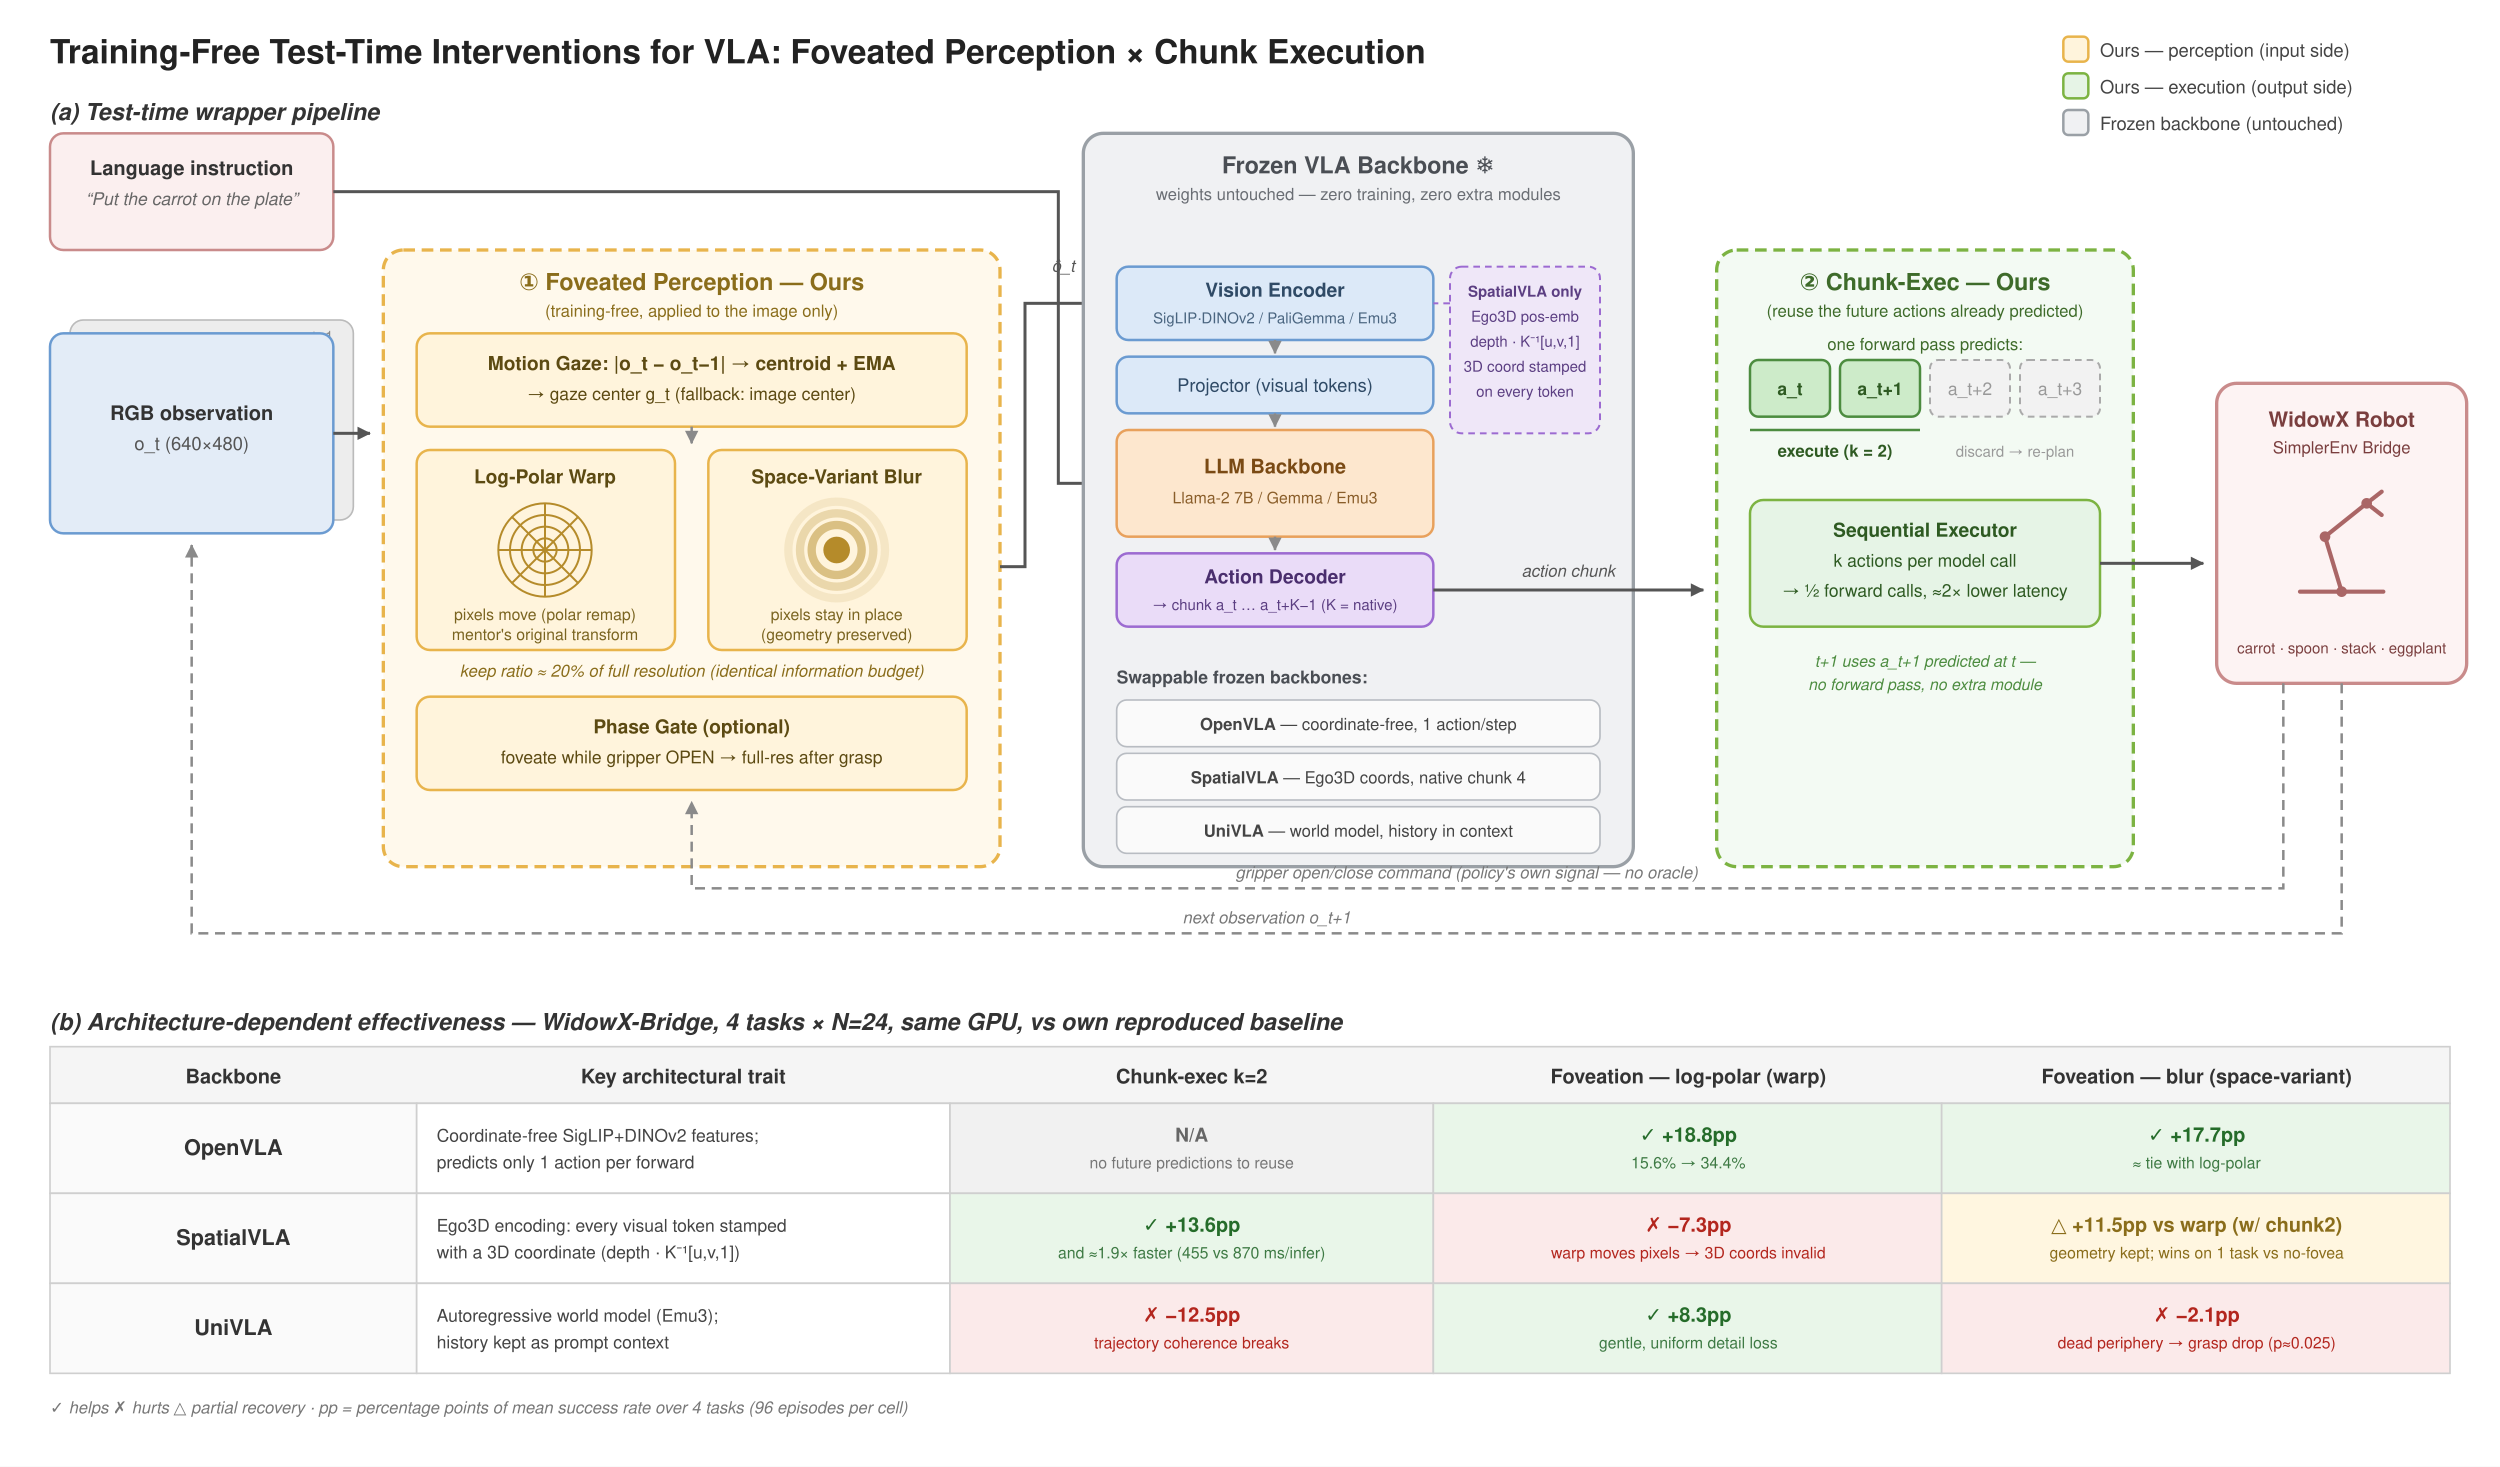
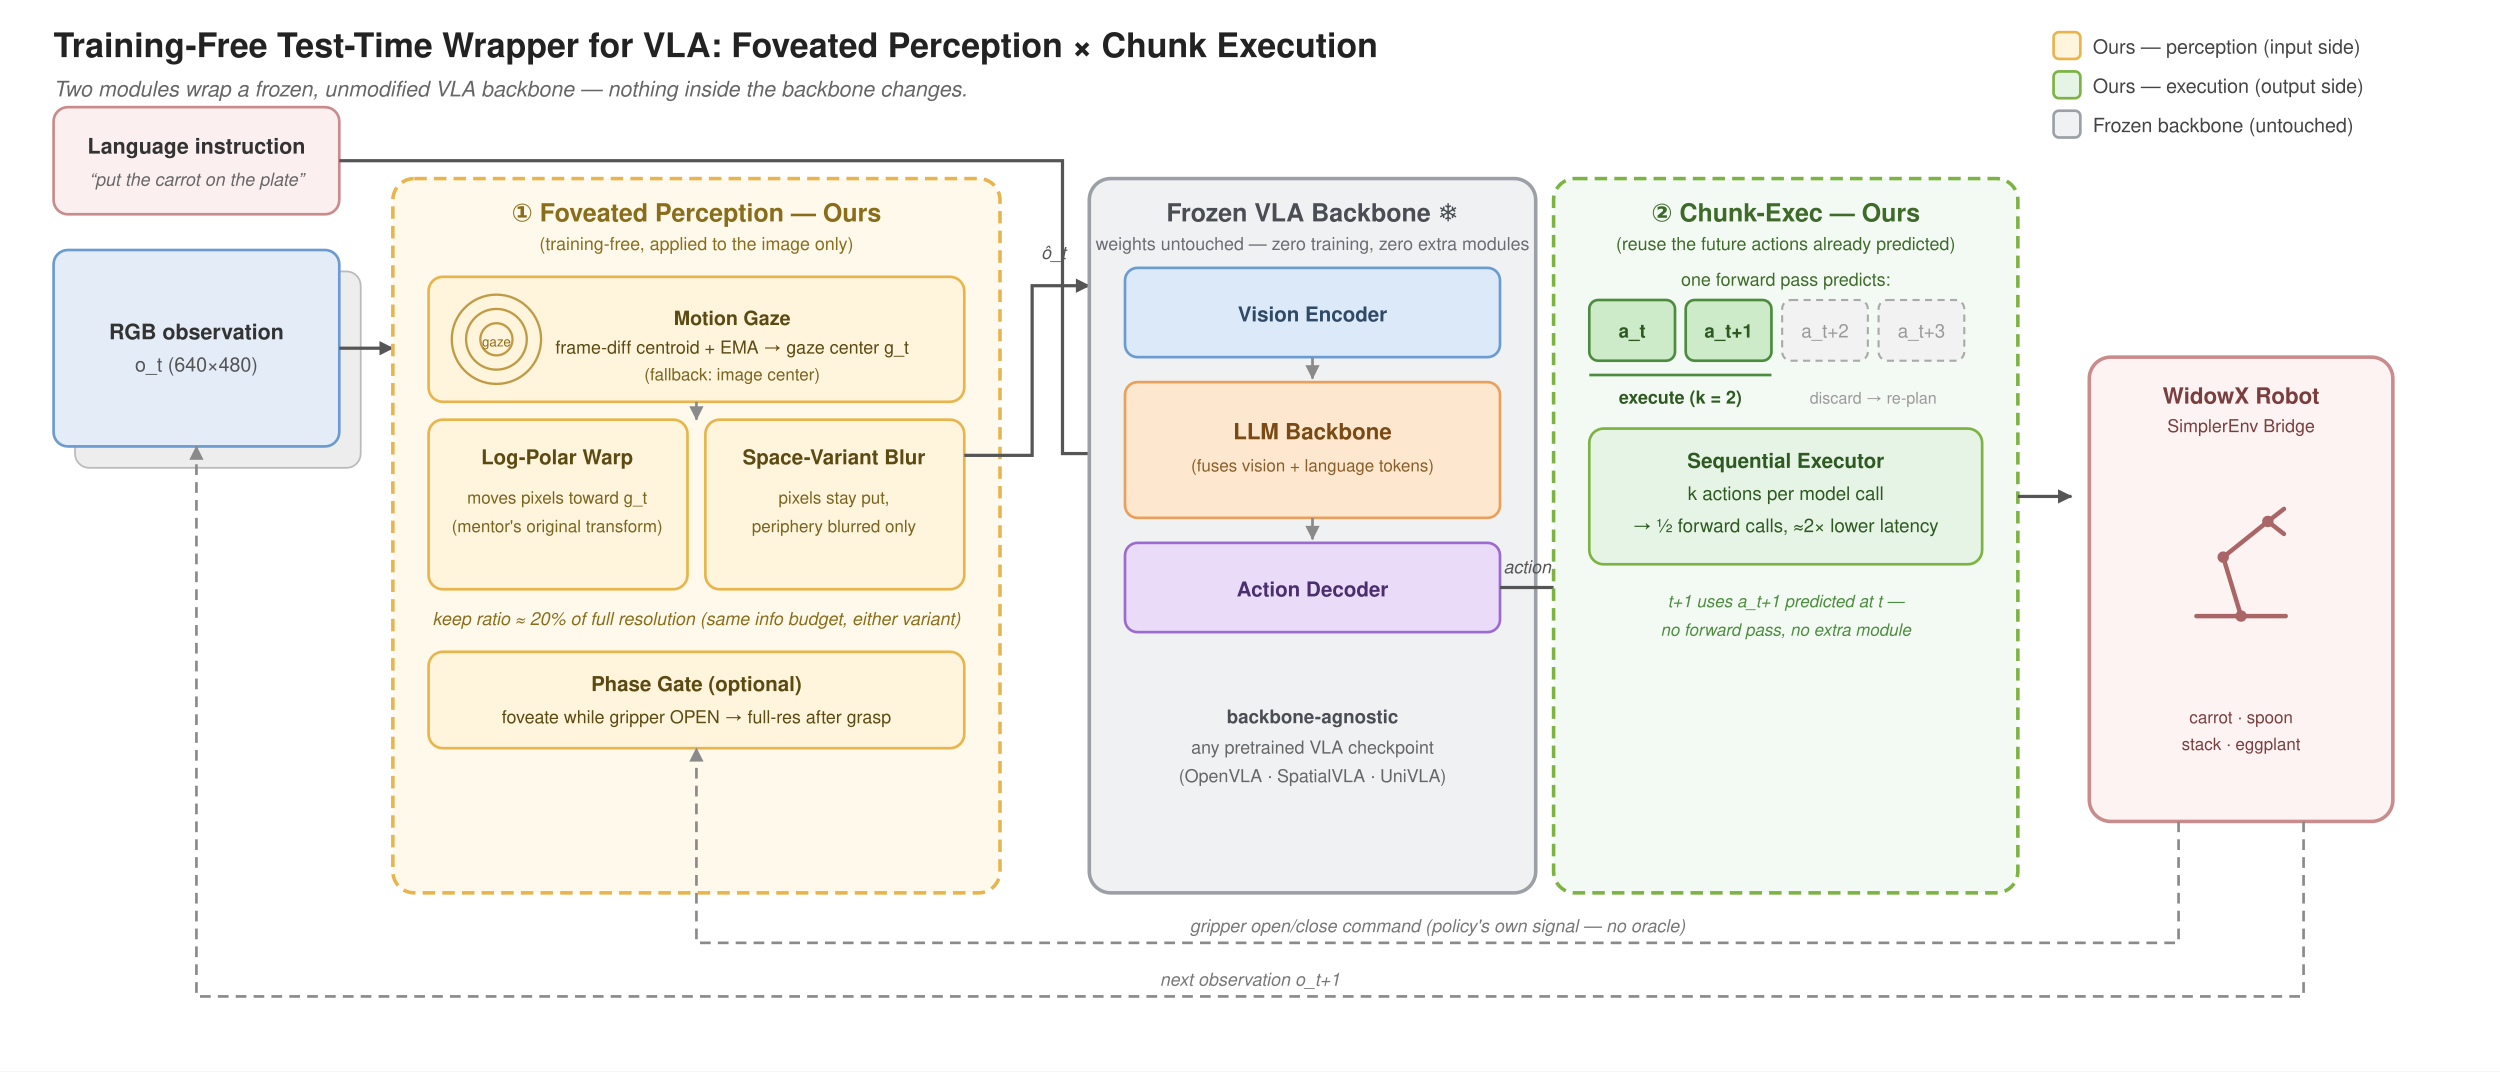
- <svg xmlns="http://www.w3.org/2000/svg" width="1500" height="880" viewBox="0 0 1500 880" font-family="Helvetica Neue, Helvetica, Arial, sans-serif">
+ <svg xmlns="http://www.w3.org/2000/svg" width="1400" height="600" viewBox="0 0 1400 600" font-family="Helvetica Neue, Helvetica, Arial, sans-serif">
  <defs>
    <marker id="arw" markerWidth="10" markerHeight="8" refX="7.5" refY="4" orient="auto" markerUnits="userSpaceOnUse">
      <path d="M0,0 L8,4 L0,8 z" fill="#555" />
    </marker>
    <marker id="arwG" markerWidth="10" markerHeight="8" refX="7.5" refY="4" orient="auto" markerUnits="userSpaceOnUse">
      <path d="M0,0 L8,4 L0,8 z" fill="#8a8a8a" />
    </marker>
  </defs>
-   <rect x="0" y="0" width="1500" height="880" fill="#ffffff" />
-   <text x="30" y="38" font-size="20" font-weight="bold" fill="#222">Training-Free Test-Time Interventions for VLA: Foveated Perception × Chunk Execution</text>
-   <rect x="1238" y="22" width="15" height="15" rx="3" fill="#FFF4DC" stroke="#E8B44C" stroke-width="1.5" />
-   <text x="1260" y="34" font-size="11" fill="#444">Ours — perception (input side)</text>
-   <rect x="1238" y="44" width="15" height="15" rx="3" fill="#E6F4E6" stroke="#7CB342" stroke-width="1.5" />
-   <text x="1260" y="56" font-size="11" fill="#444">Ours — execution (output side)</text>
-   <rect x="1238" y="66" width="15" height="15" rx="3" fill="#F0F1F3" stroke="#9AA0A6" stroke-width="1.5" />
-   <text x="1260" y="78" font-size="11" fill="#444">Frozen backbone (untouched)</text>
-   <text x="30" y="72" font-size="14" font-weight="bold" font-style="italic" fill="#333">(a) Test-time wrapper pipeline</text>
-   <rect x="30" y="80" width="170" height="70" rx="8" fill="#FBEFEF" stroke="#C98B8B" stroke-width="1.5" />
-   <text x="115" y="105" font-size="12" font-weight="bold" fill="#333" text-anchor="middle">Language instruction</text>
-   <text x="115" y="123" font-size="10.5" font-style="italic" fill="#666" text-anchor="middle">“Put the carrot on the plate”</text>
-   <rect x="42" y="192" width="170" height="120" rx="8" fill="#EDEDED" stroke="#BBB" stroke-width="1" />
-   <text x="200" y="205" font-size="9" fill="#888" text-anchor="end">o_t−1</text>
-   <rect x="30" y="200" width="170" height="120" rx="8" fill="#E3ECF7" stroke="#6B9BD1" stroke-width="1.5" />
-   <text x="115" y="252" font-size="12" font-weight="bold" fill="#333" text-anchor="middle">RGB observation</text>
-   <text x="115" y="270" font-size="11" fill="#555" text-anchor="middle">o_t (640×480)</text>
-   <path d="M200,115 L635,115 L635,290 L662,290" fill="none" stroke="#555" stroke-width="1.8" marker-end="url(#arw)" />
-   <path d="M200,260 L222,260" fill="none" stroke="#555" stroke-width="1.8" marker-end="url(#arw)" />
-   <rect x="230" y="150" width="370" height="370" rx="12" fill="#FFF9EC" stroke="#E8B44C" stroke-width="2" stroke-dasharray="7 4" />
-   <text x="415" y="174" font-size="14" font-weight="bold" fill="#8A6D1B" text-anchor="middle">① Foveated Perception — Ours</text>
-   <text x="415" y="190" font-size="10" fill="#8A6D1B" text-anchor="middle">(training-free, applied to the image only)</text>
-   <rect x="250" y="200" width="330" height="56" rx="8" fill="#FFF4DC" stroke="#E8B44C" stroke-width="1.5" />
-   <text x="415" y="222" font-size="11.5" font-weight="bold" fill="#5C4A12" text-anchor="middle">Motion Gaze:  |o_t − o_t−1| → centroid + EMA</text>
-   <text x="415" y="240" font-size="10.5" fill="#5C4A12" text-anchor="middle">→ gaze center g_t   (fallback: image center)</text>
-   <path d="M415,256 L415,266" fill="none" stroke="#8a8a8a" stroke-width="1.5" marker-end="url(#arwG)" />
-   <rect x="250" y="270" width="155" height="120" rx="8" fill="#FFF4DC" stroke="#E8B44C" stroke-width="1.5" />
-   <text x="327" y="290" font-size="11.5" font-weight="bold" fill="#5C4A12" text-anchor="middle">Log-Polar Warp</text>
-   <g stroke="#B58B2A" stroke-width="1.2" fill="none">
-     <circle cx="327" cy="330" r="7" />
-     <circle cx="327" cy="330" r="14" />
-     <circle cx="327" cy="330" r="21" />
-     <circle cx="327" cy="330" r="28" />
-     <line x1="327" y1="302" x2="327" y2="358" />
-     <line x1="299" y1="330" x2="355" y2="330" />
-     <line x1="307" y1="310" x2="347" y2="350" />
-     <line x1="347" y1="310" x2="307" y2="350" />
+   <rect x="0" y="0" width="1400" height="600" fill="#ffffff" />
+   <text x="30" y="32" font-size="19" font-weight="bold" fill="#222">Training-Free Test-Time Wrapper for VLA: Foveated Perception × Chunk Execution</text>
+   <text x="30" y="54" font-size="12" font-style="italic" fill="#666">Two modules wrap a frozen, unmodified VLA backbone — nothing inside the backbone changes.</text>
+   <rect x="1150" y="18" width="15" height="15" rx="3" fill="#FFF4DC" stroke="#E8B44C" stroke-width="1.5" />
+   <text x="1172" y="30" font-size="11" fill="#444">Ours — perception (input side)</text>
+   <rect x="1150" y="40" width="15" height="15" rx="3" fill="#E6F4E6" stroke="#7CB342" stroke-width="1.5" />
+   <text x="1172" y="52" font-size="11" fill="#444">Ours — execution (output side)</text>
+   <rect x="1150" y="62" width="15" height="15" rx="3" fill="#F0F1F3" stroke="#9AA0A6" stroke-width="1.5" />
+   <text x="1172" y="74" font-size="11" fill="#444">Frozen backbone (untouched)</text>
+   <rect x="30" y="60" width="160" height="60" rx="8" fill="#FBEFEF" stroke="#C98B8B" stroke-width="1.5" />
+   <text x="110" y="86" font-size="12" font-weight="bold" fill="#333" text-anchor="middle">Language instruction</text>
+   <text x="110" y="104" font-size="10" font-style="italic" fill="#666" text-anchor="middle">“put the carrot on the plate”</text>
+   <rect x="42" y="152" width="160" height="110" rx="8" fill="#EDEDED" stroke="#BBB" stroke-width="1" />
+   <text x="192" y="164" font-size="9" fill="#888" text-anchor="end">o_t−1</text>
+   <rect x="30" y="140" width="160" height="110" rx="8" fill="#E3ECF7" stroke="#6B9BD1" stroke-width="1.5" />
+   <text x="110" y="190" font-size="12" font-weight="bold" fill="#333" text-anchor="middle">RGB observation</text>
+   <text x="110" y="208" font-size="11" fill="#555" text-anchor="middle">o_t (640×480)</text>
+   <path d="M190,90 L595,90 L595,254 L630,254" fill="none" stroke="#555" stroke-width="1.8" marker-end="url(#arw)" />
+   <path d="M190,195 L220,195" fill="none" stroke="#555" stroke-width="1.8" marker-end="url(#arw)" />
+   <rect x="220" y="100" width="340" height="400" rx="12" fill="#FFF9EC" stroke="#E8B44C" stroke-width="2" stroke-dasharray="7 4" />
+   <text x="390" y="124" font-size="14" font-weight="bold" fill="#8A6D1B" text-anchor="middle">① Foveated Perception — Ours</text>
+   <text x="390" y="140" font-size="10" fill="#8A6D1B" text-anchor="middle">(training-free, applied to the image only)</text>
+   <rect x="240" y="155" width="300" height="70" rx="8" fill="#FFF4DC" stroke="#E8B44C" stroke-width="1.5" />
+   <g stroke="#B58B2A" stroke-width="1.3" fill="none" opacity="0.85">
+     <circle cx="278" cy="190" r="9" />
+     <circle cx="278" cy="190" r="17" />
+     <circle cx="278" cy="190" r="25" />
  </g>
-   <text x="327" y="372" font-size="9.5" fill="#7A6420" text-anchor="middle">pixels move (polar remap)</text>
-   <text x="327" y="384" font-size="9.5" fill="#7A6420" text-anchor="middle">mentor's original transform</text>
-   <rect x="425" y="270" width="155" height="120" rx="8" fill="#FFF4DC" stroke="#E8B44C" stroke-width="1.5" />
-   <text x="502" y="290" font-size="11.5" font-weight="bold" fill="#5C4A12" text-anchor="middle">Space-Variant Blur</text>
-   <circle cx="502" cy="330" r="8" fill="#B58B2A" />
-   <circle cx="502" cy="330" r="15" fill="none" stroke="#B58B2A" stroke-width="5" opacity="0.5" />
-   <circle cx="502" cy="330" r="22" fill="none" stroke="#B58B2A" stroke-width="5" opacity="0.28" />
-   <circle cx="502" cy="330" r="29" fill="none" stroke="#B58B2A" stroke-width="5" opacity="0.13" />
-   <text x="502" y="372" font-size="9.5" fill="#7A6420" text-anchor="middle">pixels stay in place</text>
-   <text x="502" y="384" font-size="9.5" fill="#7A6420" text-anchor="middle">(geometry preserved)</text>
-   <text x="415" y="406" font-size="10" font-style="italic" fill="#8A6D1B" text-anchor="middle">keep ratio ≈ 20% of full resolution (identical information budget)</text>
-   <rect x="250" y="418" width="330" height="56" rx="8" fill="#FFF4DC" stroke="#E8B44C" stroke-width="1.5" />
-   <text x="415" y="440" font-size="11.5" font-weight="bold" fill="#5C4A12" text-anchor="middle">Phase Gate (optional)</text>
-   <text x="415" y="458" font-size="10.5" fill="#5C4A12" text-anchor="middle">foveate while gripper OPEN → full-res after grasp</text>
-   <path d="M600,340 L615,340 L615,182 L662,182" fill="none" stroke="#555" stroke-width="1.8" marker-end="url(#arw)" />
-   <text x="631" y="163" font-size="10" font-style="italic" fill="#555">ô_t</text>
-   <rect x="650" y="80" width="330" height="440" rx="12" fill="#F0F1F3" stroke="#9AA0A6" stroke-width="2" />
-   <text x="815" y="104" font-size="14" font-weight="bold" fill="#4A4E54" text-anchor="middle">Frozen VLA Backbone ❄</text>
-   <text x="815" y="120" font-size="10" fill="#6A6E74" text-anchor="middle">weights untouched — zero training, zero extra modules</text>
-   <rect x="670" y="160" width="190" height="44" rx="7" fill="#DCE9F8" stroke="#6B9BD1" stroke-width="1.5" />
-   <text x="765" y="178" font-size="11.5" font-weight="bold" fill="#2F4A66" text-anchor="middle">Vision Encoder</text>
-   <text x="765" y="194" font-size="9" fill="#4A6580" text-anchor="middle">SigLIP·DINOv2 / PaliGemma / Emu3</text>
-   <rect x="870" y="160" width="90" height="100" rx="7" fill="#EFE7F8" stroke="#9C6BD1" stroke-width="1.2" stroke-dasharray="4 3" />
-   <text x="915" y="178" font-size="9" font-weight="bold" fill="#5B3E82" text-anchor="middle">SpatialVLA only</text>
-   <text x="915" y="193" font-size="9" fill="#5B3E82" text-anchor="middle">Ego3D pos-emb</text>
-   <text x="915" y="208" font-size="9" fill="#5B3E82" text-anchor="middle">depth · K⁻¹[u,v,1]</text>
-   <text x="915" y="223" font-size="9" fill="#5B3E82" text-anchor="middle">3D coord stamped</text>
-   <text x="915" y="238" font-size="9" fill="#5B3E82" text-anchor="middle">on every token</text>
-   <line x1="870" y1="182" x2="860" y2="182" stroke="#9C6BD1" stroke-width="1.2" stroke-dasharray="4 3" />
-   <path d="M765,204 L765,212" fill="none" stroke="#8a8a8a" stroke-width="1.5" marker-end="url(#arwG)" />
-   <rect x="670" y="214" width="190" height="34" rx="7" fill="#DCE9F8" stroke="#6B9BD1" stroke-width="1.5" />
-   <text x="765" y="235" font-size="11" fill="#2F4A66" text-anchor="middle">Projector (visual tokens)</text>
-   <path d="M765,248 L765,256" fill="none" stroke="#8a8a8a" stroke-width="1.5" marker-end="url(#arwG)" />
-   <rect x="670" y="258" width="190" height="64" rx="7" fill="#FDE7CE" stroke="#E8A15C" stroke-width="1.5" />
-   <text x="765" y="284" font-size="12" font-weight="bold" fill="#7A4A14" text-anchor="middle">LLM Backbone</text>
-   <text x="765" y="302" font-size="9.5" fill="#8A5E2A" text-anchor="middle">Llama-2 7B / Gemma / Emu3</text>
-   <path d="M765,322 L765,330" fill="none" stroke="#8a8a8a" stroke-width="1.5" marker-end="url(#arwG)" />
-   <rect x="670" y="332" width="190" height="44" rx="7" fill="#EADCF8" stroke="#9C6BD1" stroke-width="1.5" />
-   <text x="765" y="350" font-size="11.5" font-weight="bold" fill="#4A2E6E" text-anchor="middle">Action Decoder</text>
-   <text x="765" y="366" font-size="9" fill="#5B3E82" text-anchor="middle">→ chunk a_t … a_t+K−1 (K = native)</text>
-   <text x="670" y="410" font-size="10.5" font-weight="bold" fill="#4A4E54">Swappable frozen backbones:</text>
-   <rect x="670" y="420" width="290" height="28" rx="6" fill="#FAFAFA" stroke="#B8BCC2" stroke-width="1" />
-   <text x="815" y="438" font-size="10" fill="#444" text-anchor="middle">
-     <tspan font-weight="bold">OpenVLA</tspan> — coordinate-free, 1 action/step</text>
-   <rect x="670" y="452" width="290" height="28" rx="6" fill="#FAFAFA" stroke="#B8BCC2" stroke-width="1" />
-   <text x="815" y="470" font-size="10" fill="#444" text-anchor="middle">
-     <tspan font-weight="bold">SpatialVLA</tspan> — Ego3D coords, native chunk 4</text>
-   <rect x="670" y="484" width="290" height="28" rx="6" fill="#FAFAFA" stroke="#B8BCC2" stroke-width="1" />
-   <text x="815" y="502" font-size="10" fill="#444" text-anchor="middle">
-     <tspan font-weight="bold">UniVLA</tspan> — world model, history in context</text>
-   <path d="M860,354 L1022,354" fill="none" stroke="#555" stroke-width="1.8" marker-end="url(#arw)" />
-   <text x="941" y="346" font-size="10" font-style="italic" fill="#555" text-anchor="middle">action chunk</text>
-   <rect x="1030" y="150" width="250" height="370" rx="12" fill="#F3FAF3" stroke="#7CB342" stroke-width="2" stroke-dasharray="7 4" />
-   <text x="1155" y="174" font-size="14" font-weight="bold" fill="#3E6B2A" text-anchor="middle">② Chunk-Exec — Ours</text>
-   <text x="1155" y="190" font-size="10" fill="#3E6B2A" text-anchor="middle">(reuse the future actions already predicted)</text>
-   <text x="1155" y="210" font-size="10" fill="#3E6B2A" text-anchor="middle">one forward pass predicts:</text>
-   <rect x="1050" y="216" width="48" height="34" rx="5" fill="#CDEBC9" stroke="#4C8C3F" stroke-width="1.5" />
-   <text x="1074" y="237" font-size="10.5" font-weight="bold" fill="#2E5A22" text-anchor="middle">a_t</text>
-   <rect x="1104" y="216" width="48" height="34" rx="5" fill="#CDEBC9" stroke="#4C8C3F" stroke-width="1.5" />
-   <text x="1128" y="237" font-size="10.5" font-weight="bold" fill="#2E5A22" text-anchor="middle">a_t+1</text>
-   <rect x="1158" y="216" width="48" height="34" rx="5" fill="#F2F2F2" stroke="#AAA" stroke-width="1.2" stroke-dasharray="4 3" />
-   <text x="1182" y="237" font-size="10.5" fill="#999" text-anchor="middle">a_t+2</text>
-   <rect x="1212" y="216" width="48" height="34" rx="5" fill="#F2F2F2" stroke="#AAA" stroke-width="1.2" stroke-dasharray="4 3" />
-   <text x="1236" y="237" font-size="10.5" fill="#999" text-anchor="middle">a_t+3</text>
-   <path d="M1050,258 L1152,258" stroke="#4C8C3F" stroke-width="1.5" fill="none" />
-   <text x="1101" y="274" font-size="10" font-weight="bold" fill="#2E5A22" text-anchor="middle">execute (k = 2)</text>
-   <text x="1209" y="274" font-size="9" fill="#999" text-anchor="middle">discard → re-plan</text>
-   <rect x="1050" y="300" width="210" height="76" rx="8" fill="#E6F4E6" stroke="#7CB342" stroke-width="1.5" />
-   <text x="1155" y="322" font-size="11.5" font-weight="bold" fill="#2E5A22" text-anchor="middle">Sequential Executor</text>
-   <text x="1155" y="340" font-size="10.5" fill="#2E5A22" text-anchor="middle">k actions per model call</text>
-   <text x="1155" y="358" font-size="10.5" fill="#2E5A22" text-anchor="middle">→ ½ forward calls, ≈2× lower latency</text>
-   <text x="1155" y="400" font-size="9.5" font-style="italic" fill="#4C8C3F" text-anchor="middle">t+1 uses a_t+1 predicted at t —</text>
-   <text x="1155" y="414" font-size="9.5" font-style="italic" fill="#4C8C3F" text-anchor="middle">no forward pass, no extra module</text>
-   <path d="M1260,338 L1322,338" fill="none" stroke="#555" stroke-width="1.8" marker-end="url(#arw)" />
-   <rect x="1330" y="230" width="150" height="180" rx="12" fill="#FDF3F3" stroke="#C98B8B" stroke-width="2" />
-   <text x="1405" y="256" font-size="12.5" font-weight="bold" fill="#7A3E3E" text-anchor="middle">WidowX Robot</text>
-   <text x="1405" y="272" font-size="10" fill="#7A3E3E" text-anchor="middle">SimplerEnv Bridge</text>
+   <text x="278" y="194" font-size="7.5" fill="#8A6D1B" text-anchor="middle">gaze</text>
+   <text x="410" y="182" font-size="11" font-weight="bold" fill="#5C4A12" text-anchor="middle">Motion Gaze</text>
+   <text x="410" y="198" font-size="10" fill="#5C4A12" text-anchor="middle">frame-diff centroid + EMA → gaze center g_t</text>
+   <text x="410" y="213" font-size="9.5" fill="#7A6420" text-anchor="middle">(fallback: image center)</text>
+   <path d="M390,225 L390,235" fill="none" stroke="#8a8a8a" stroke-width="1.5" marker-end="url(#arwG)" />
+   <rect x="240" y="235" width="145" height="95" rx="8" fill="#FFF4DC" stroke="#E8B44C" stroke-width="1.5" />
+   <text x="312" y="260" font-size="11.5" font-weight="bold" fill="#5C4A12" text-anchor="middle">Log-Polar Warp</text>
+   <text x="312" y="282" font-size="9.5" fill="#7A6420" text-anchor="middle">moves pixels toward g_t</text>
+   <text x="312" y="298" font-size="9.5" fill="#7A6420" text-anchor="middle">(mentor's original transform)</text>
+   <rect x="395" y="235" width="145" height="95" rx="8" fill="#FFF4DC" stroke="#E8B44C" stroke-width="1.5" />
+   <text x="467" y="260" font-size="11.5" font-weight="bold" fill="#5C4A12" text-anchor="middle">Space-Variant Blur</text>
+   <text x="467" y="282" font-size="9.5" fill="#7A6420" text-anchor="middle">pixels stay put,</text>
+   <text x="467" y="298" font-size="9.5" fill="#7A6420" text-anchor="middle">periphery blurred only</text>
+   <text x="390" y="350" font-size="10" font-style="italic" fill="#8A6D1B" text-anchor="middle">keep ratio ≈ 20% of full resolution (same info budget, either variant)</text>
+   <rect x="240" y="365" width="300" height="54" rx="8" fill="#FFF4DC" stroke="#E8B44C" stroke-width="1.5" />
+   <text x="390" y="387" font-size="11.5" font-weight="bold" fill="#5C4A12" text-anchor="middle">Phase Gate (optional)</text>
+   <text x="390" y="405" font-size="10" fill="#5C4A12" text-anchor="middle">foveate while gripper OPEN → full-res after grasp</text>
+   <path d="M540,255 L578,255 L578,160 L610,160" fill="none" stroke="#555" stroke-width="1.8" marker-end="url(#arw)" />
+   <text x="590" y="145" font-size="10" font-style="italic" fill="#555" text-anchor="middle">ô_t</text>
+   <rect x="610" y="100" width="250" height="400" rx="12" fill="#F0F1F3" stroke="#9AA0A6" stroke-width="2" />
+   <text x="735" y="124" font-size="14" font-weight="bold" fill="#4A4E54" text-anchor="middle">Frozen VLA Backbone ❄</text>
+   <text x="735" y="140" font-size="10" fill="#6A6E74" text-anchor="middle">weights untouched — zero training, zero extra modules</text>
+   <rect x="630" y="150" width="210" height="50" rx="7" fill="#DCE9F8" stroke="#6B9BD1" stroke-width="1.5" />
+   <text x="735" y="180" font-size="11.5" font-weight="bold" fill="#2F4A66" text-anchor="middle">Vision Encoder</text>
+   <path d="M735,200 L735,212" fill="none" stroke="#8a8a8a" stroke-width="1.5" marker-end="url(#arwG)" />
+   <rect x="630" y="214" width="210" height="76" rx="7" fill="#FDE7CE" stroke="#E8A15C" stroke-width="1.5" />
+   <text x="735" y="246" font-size="12.5" font-weight="bold" fill="#7A4A14" text-anchor="middle">LLM Backbone</text>
+   <text x="735" y="264" font-size="9.5" fill="#8A5E2A" text-anchor="middle">(fuses vision + language tokens)</text>
+   <path d="M735,290 L735,302" fill="none" stroke="#8a8a8a" stroke-width="1.5" marker-end="url(#arwG)" />
+   <rect x="630" y="304" width="210" height="50" rx="7" fill="#EADCF8" stroke="#9C6BD1" stroke-width="1.5" />
+   <text x="735" y="334" font-size="11.5" font-weight="bold" fill="#4A2E6E" text-anchor="middle">Action Decoder</text>
+   <text x="735" y="405" font-size="10.5" font-weight="bold" fill="#4A4E54" text-anchor="middle">backbone-agnostic</text>
+   <text x="735" y="422" font-size="10" fill="#666" text-anchor="middle">any pretrained VLA checkpoint</text>
+   <text x="735" y="438" font-size="10" fill="#666" text-anchor="middle">(OpenVLA · SpatialVLA · UniVLA)</text>
+   <path d="M840,329 L900,329" fill="none" stroke="#555" stroke-width="1.8" marker-end="url(#arw)" />
+   <text x="870" y="321" font-size="10" font-style="italic" fill="#555" text-anchor="middle">action chunk</text>
+   <rect x="870" y="100" width="260" height="400" rx="12" fill="#F3FAF3" stroke="#7CB342" stroke-width="2" stroke-dasharray="7 4" />
+   <text x="1000" y="124" font-size="14" font-weight="bold" fill="#3E6B2A" text-anchor="middle">② Chunk-Exec — Ours</text>
+   <text x="1000" y="140" font-size="10" fill="#3E6B2A" text-anchor="middle">(reuse the future actions already predicted)</text>
+   <text x="1000" y="160" font-size="10" fill="#3E6B2A" text-anchor="middle">one forward pass predicts:</text>
+   <rect x="890" y="168" width="48" height="34" rx="5" fill="#CDEBC9" stroke="#4C8C3F" stroke-width="1.5" />
+   <text x="914" y="189" font-size="10.5" font-weight="bold" fill="#2E5A22" text-anchor="middle">a_t</text>
+   <rect x="944" y="168" width="48" height="34" rx="5" fill="#CDEBC9" stroke="#4C8C3F" stroke-width="1.5" />
+   <text x="968" y="189" font-size="10.5" font-weight="bold" fill="#2E5A22" text-anchor="middle">a_t+1</text>
+   <rect x="998" y="168" width="48" height="34" rx="5" fill="#F2F2F2" stroke="#AAA" stroke-width="1.2" stroke-dasharray="4 3" />
+   <text x="1022" y="189" font-size="10.5" fill="#999" text-anchor="middle">a_t+2</text>
+   <rect x="1052" y="168" width="48" height="34" rx="5" fill="#F2F2F2" stroke="#AAA" stroke-width="1.2" stroke-dasharray="4 3" />
+   <text x="1076" y="189" font-size="10.5" fill="#999" text-anchor="middle">a_t+3</text>
+   <path d="M890,210 L992,210" stroke="#4C8C3F" stroke-width="1.5" fill="none" />
+   <text x="941" y="226" font-size="10" font-weight="bold" fill="#2E5A22" text-anchor="middle">execute (k = 2)</text>
+   <text x="1049" y="226" font-size="9" fill="#999" text-anchor="middle">discard → re-plan</text>
+   <rect x="890" y="240" width="220" height="76" rx="8" fill="#E6F4E6" stroke="#7CB342" stroke-width="1.5" />
+   <text x="1000" y="262" font-size="11.5" font-weight="bold" fill="#2E5A22" text-anchor="middle">Sequential Executor</text>
+   <text x="1000" y="280" font-size="10.5" fill="#2E5A22" text-anchor="middle">k actions per model call</text>
+   <text x="1000" y="298" font-size="10.5" fill="#2E5A22" text-anchor="middle">→ ½ forward calls, ≈2× lower latency</text>
+   <text x="1000" y="340" font-size="9.5" font-style="italic" fill="#4C8C3F" text-anchor="middle">t+1 uses a_t+1 predicted at t —</text>
+   <text x="1000" y="356" font-size="9.5" font-style="italic" fill="#4C8C3F" text-anchor="middle">no forward pass, no extra module</text>
+   <path d="M1130,278 L1160,278" fill="none" stroke="#555" stroke-width="1.8" marker-end="url(#arw)" />
+   <rect x="1170" y="200" width="170" height="260" rx="12" fill="#FDF3F3" stroke="#C98B8B" stroke-width="2" />
+   <text x="1255" y="226" font-size="12.5" font-weight="bold" fill="#7A3E3E" text-anchor="middle">WidowX Robot</text>
+   <text x="1255" y="242" font-size="10" fill="#7A3E3E" text-anchor="middle">SimplerEnv Bridge</text>
  <g stroke="#A66" stroke-width="2.5" fill="none" stroke-linecap="round">
-     <line x1="1380" y1="355" x2="1430" y2="355" />
-     <path d="M1405,355 L1395,322 L1420,302" />
-     <path d="M1420,302 L1429,295" />
-     <path d="M1420,302 L1429,309" />
+     <line x1="1230" y1="345" x2="1280" y2="345" />
+     <path d="M1255,345 L1245,312 L1270,292" />
+     <path d="M1270,292 L1279,285" />
+     <path d="M1270,292 L1279,299" />
  </g>
-   <circle cx="1405" cy="355" r="3.2" fill="#A66" />
-   <circle cx="1395" cy="322" r="3.2" fill="#A66" />
-   <circle cx="1420" cy="302" r="3.2" fill="#A66" />
-   <text x="1405" y="392" font-size="9" fill="#7A3E3E" text-anchor="middle">carrot · spoon · stack · eggplant</text>
-   <path d="M1370,410 L1370,533 L415,533 L415,481" fill="none" stroke="#8a8a8a" stroke-width="1.5" stroke-dasharray="6 4" marker-end="url(#arwG)" />
-   <text x="880" y="527" font-size="10" font-style="italic" fill="#777" text-anchor="middle">gripper open/close command (policy's own signal — no oracle)</text>
-   <path d="M1405,410 L1405,560 L115,560 L115,327" fill="none" stroke="#8a8a8a" stroke-width="1.5" stroke-dasharray="6 4" marker-end="url(#arwG)" />
-   <text x="760" y="554" font-size="10" font-style="italic" fill="#777" text-anchor="middle">next observation o_t+1</text>
-   <text x="30" y="618" font-size="14" font-weight="bold" font-style="italic" fill="#333">(b) Architecture-dependent effectiveness — WidowX-Bridge, 4 tasks × N=24, same GPU, vs own reproduced baseline</text>
-   <rect x="30" y="628" width="1440" height="34" fill="#F5F5F5" stroke="#CFCFCF" />
-   <text x="140" y="650" font-size="12" font-weight="bold" fill="#333" text-anchor="middle">Backbone</text>
-   <text x="410" y="650" font-size="12" font-weight="bold" fill="#333" text-anchor="middle">Key architectural trait</text>
-   <text x="715" y="650" font-size="12" font-weight="bold" fill="#333" text-anchor="middle">Chunk-exec k=2</text>
-   <text x="1013" y="650" font-size="12" font-weight="bold" fill="#333" text-anchor="middle">Foveation — log-polar (warp)</text>
-   <text x="1318" y="650" font-size="12" font-weight="bold" fill="#333" text-anchor="middle">Foveation — blur (space-variant)</text>
-   <rect x="30" y="662" width="220" height="54" fill="#FAFAFA" stroke="#CFCFCF" />
-   <rect x="250" y="662" width="320" height="54" fill="#FFFFFF" stroke="#CFCFCF" />
-   <rect x="570" y="662" width="290" height="54" fill="#F1F1F1" stroke="#CFCFCF" />
-   <rect x="860" y="662" width="305" height="54" fill="#E9F6E9" stroke="#CFCFCF" />
-   <rect x="1165" y="662" width="305" height="54" fill="#E9F6E9" stroke="#CFCFCF" />
-   <text x="140" y="693" font-size="13" font-weight="bold" fill="#333" text-anchor="middle">OpenVLA</text>
-   <text x="262" y="685" font-size="10.5" fill="#444">Coordinate-free SigLIP+DINOv2 features;</text>
-   <text x="262" y="701" font-size="10.5" fill="#444">predicts only 1 action per forward</text>
-   <text x="715" y="685" font-size="11.5" font-weight="bold" fill="#666" text-anchor="middle">N/A</text>
-   <text x="715" y="701" font-size="9.5" fill="#777" text-anchor="middle">no future predictions to reuse</text>
-   <text x="1013" y="685" font-size="12" font-weight="bold" fill="#256C2A" text-anchor="middle">✓ +18.8pp</text>
-   <text x="1013" y="701" font-size="9.5" fill="#3E7A44" text-anchor="middle">15.6% → 34.4%</text>
-   <text x="1318" y="685" font-size="12" font-weight="bold" fill="#256C2A" text-anchor="middle">✓ +17.7pp</text>
-   <text x="1318" y="701" font-size="9.5" fill="#3E7A44" text-anchor="middle">≈ tie with log-polar</text>
-   <rect x="30" y="716" width="220" height="54" fill="#FAFAFA" stroke="#CFCFCF" />
-   <rect x="250" y="716" width="320" height="54" fill="#FFFFFF" stroke="#CFCFCF" />
-   <rect x="570" y="716" width="290" height="54" fill="#E9F6E9" stroke="#CFCFCF" />
-   <rect x="860" y="716" width="305" height="54" fill="#FBEAEA" stroke="#CFCFCF" />
-   <rect x="1165" y="716" width="305" height="54" fill="#FFF6E0" stroke="#CFCFCF" />
-   <text x="140" y="747" font-size="13" font-weight="bold" fill="#333" text-anchor="middle">SpatialVLA</text>
-   <text x="262" y="739" font-size="10.5" fill="#444">Ego3D encoding: every visual token stamped</text>
-   <text x="262" y="755" font-size="10.5" fill="#444">with a 3D coordinate (depth · K⁻¹[u,v,1])</text>
-   <text x="715" y="739" font-size="12" font-weight="bold" fill="#256C2A" text-anchor="middle">✓ +13.6pp</text>
-   <text x="715" y="755" font-size="9.5" fill="#3E7A44" text-anchor="middle">and ≈1.9× faster (455 vs 870 ms/infer)</text>
-   <text x="1013" y="739" font-size="12" font-weight="bold" fill="#B3261E" text-anchor="middle">✗ −7.3pp</text>
-   <text x="1013" y="755" font-size="9.5" fill="#B3261E" text-anchor="middle">warp moves pixels → 3D coords invalid</text>
-   <text x="1318" y="739" font-size="12" font-weight="bold" fill="#8A6D1B" text-anchor="middle">△ +11.5pp vs warp (w/ chunk2)</text>
-   <text x="1318" y="755" font-size="9.5" fill="#8A6D1B" text-anchor="middle">geometry kept; wins on 1 task vs no-fovea</text>
-   <rect x="30" y="770" width="220" height="54" fill="#FAFAFA" stroke="#CFCFCF" />
-   <rect x="250" y="770" width="320" height="54" fill="#FFFFFF" stroke="#CFCFCF" />
-   <rect x="570" y="770" width="290" height="54" fill="#FBEAEA" stroke="#CFCFCF" />
-   <rect x="860" y="770" width="305" height="54" fill="#E9F6E9" stroke="#CFCFCF" />
-   <rect x="1165" y="770" width="305" height="54" fill="#FBEAEA" stroke="#CFCFCF" />
-   <text x="140" y="801" font-size="13" font-weight="bold" fill="#333" text-anchor="middle">UniVLA</text>
-   <text x="262" y="793" font-size="10.5" fill="#444">Autoregressive world model (Emu3);</text>
-   <text x="262" y="809" font-size="10.5" fill="#444">history kept as prompt context</text>
-   <text x="715" y="793" font-size="12" font-weight="bold" fill="#B3261E" text-anchor="middle">✗ −12.5pp</text>
-   <text x="715" y="809" font-size="9.5" fill="#B3261E" text-anchor="middle">trajectory coherence breaks</text>
-   <text x="1013" y="793" font-size="12" font-weight="bold" fill="#256C2A" text-anchor="middle">✓ +8.3pp</text>
-   <text x="1013" y="809" font-size="9.5" fill="#3E7A44" text-anchor="middle">gentle, uniform detail loss</text>
-   <text x="1318" y="793" font-size="12" font-weight="bold" fill="#B3261E" text-anchor="middle">✗ −2.1pp</text>
-   <text x="1318" y="809" font-size="9.5" fill="#B3261E" text-anchor="middle">dead periphery → grasp drop (p≈0.025)</text>
-   <text x="30" y="848" font-size="10" font-style="italic" fill="#777">✓ helps   ✗ hurts   △ partial recovery   ·   pp = percentage points of mean success rate over 4 tasks (96 episodes per cell)</text>
+   <circle cx="1255" cy="345" r="3.2" fill="#A66" />
+   <circle cx="1245" cy="312" r="3.2" fill="#A66" />
+   <circle cx="1270" cy="292" r="3.2" fill="#A66" />
+   <text x="1255" y="405" font-size="9.5" fill="#7A3E3E" text-anchor="middle">carrot · spoon</text>
+   <text x="1255" y="420" font-size="9.5" fill="#7A3E3E" text-anchor="middle">stack · eggplant</text>
+   <path d="M1220,460 L1220,528 L390,528 L390,419" fill="none" stroke="#8a8a8a" stroke-width="1.5" stroke-dasharray="6 4" marker-end="url(#arwG)" />
+   <text x="805" y="522" font-size="10" font-style="italic" fill="#777" text-anchor="middle">gripper open/close command (policy's own signal — no oracle)</text>
+   <path d="M1290,460 L1290,558 L110,558 L110,250" fill="none" stroke="#8a8a8a" stroke-width="1.5" stroke-dasharray="6 4" marker-end="url(#arwG)" />
+   <text x="700" y="552" font-size="10" font-style="italic" fill="#777" text-anchor="middle">next observation o_t+1</text>
</svg>
